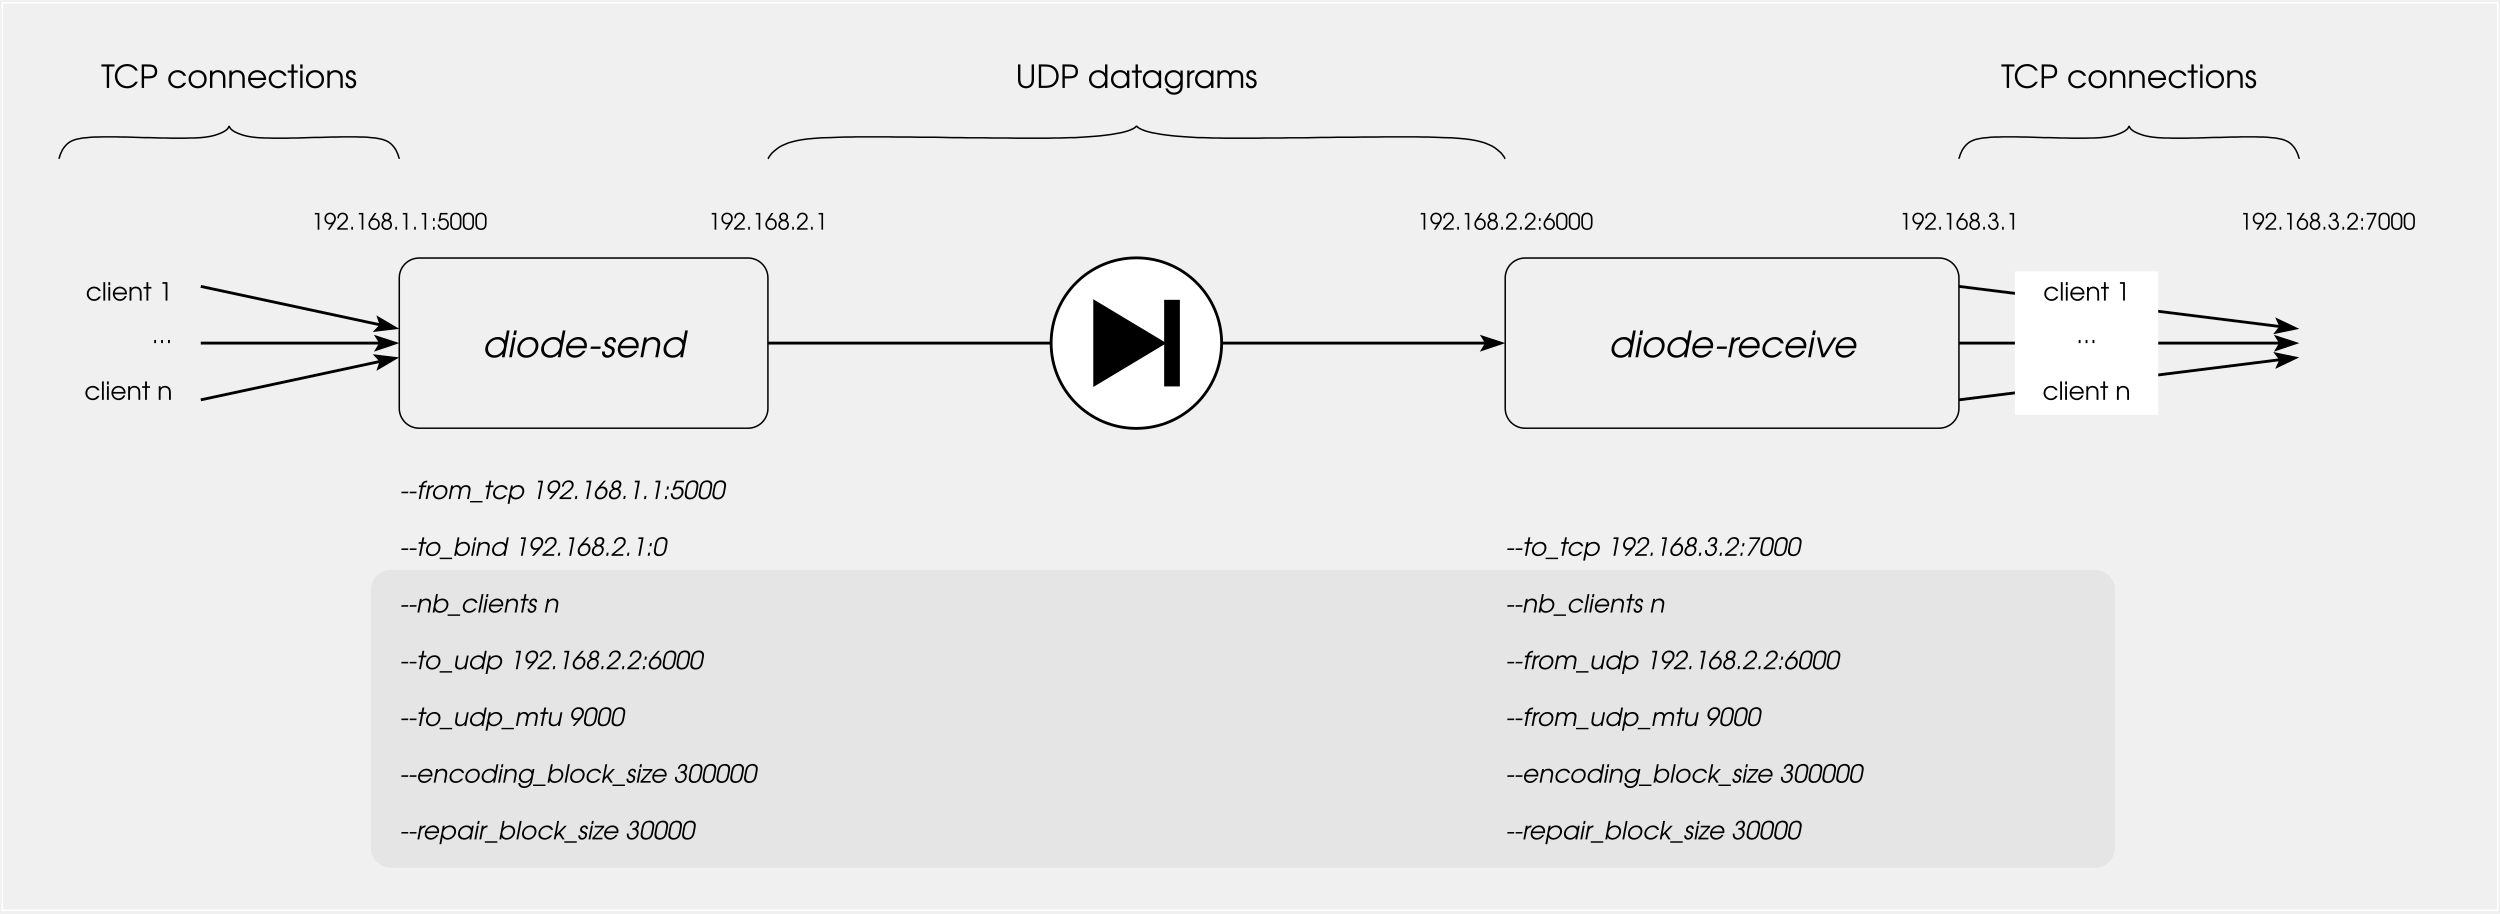
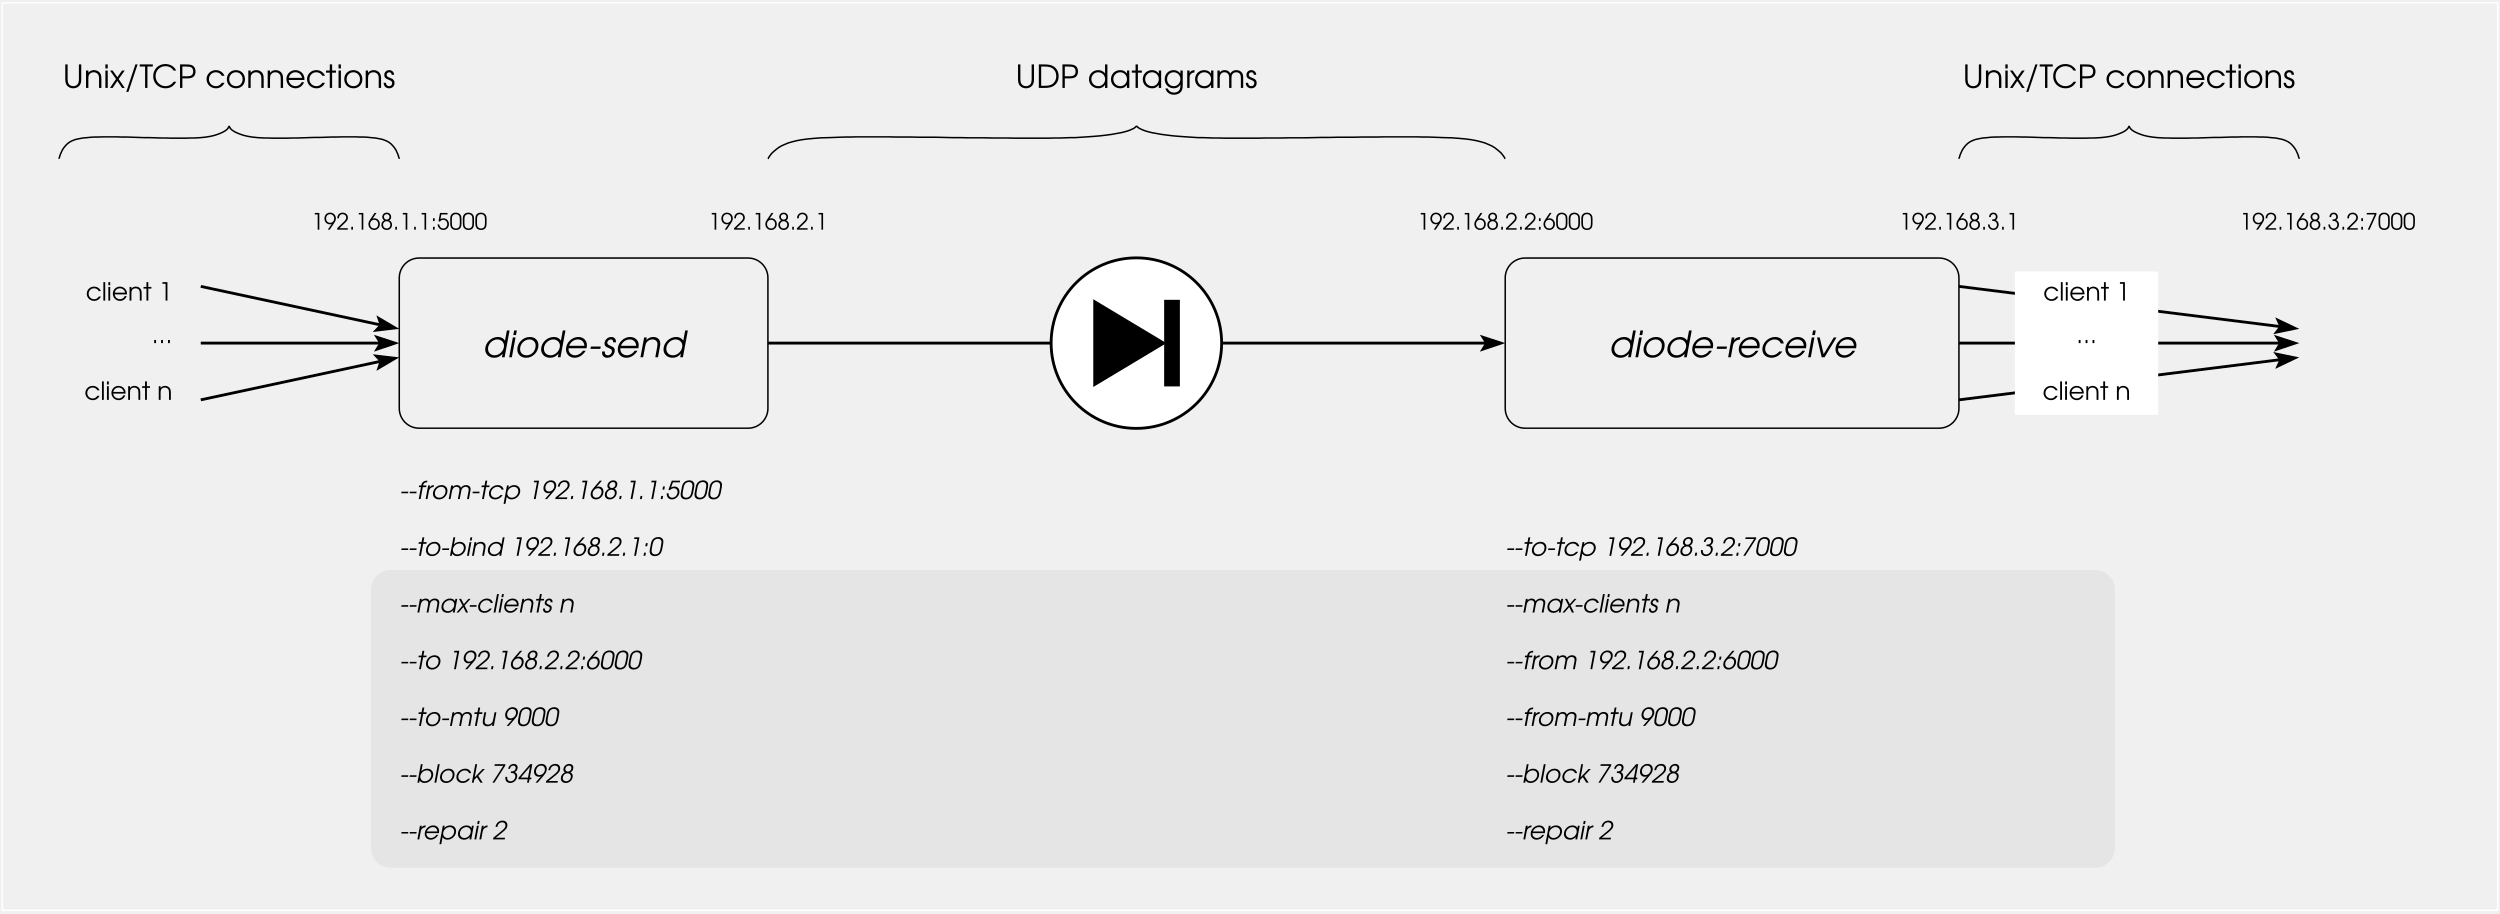
<svg xmlns="http://www.w3.org/2000/svg" width="794pt" height="290pt" viewBox="6588 1638 13224 4824">
  <g fill="none">
    <defs>
      <clipPath id="cp0">
        <path clip-rule="evenodd" d="M 6588,1638 H 19812 V 6462 H 6588 z   M 14425,3413 14448,3450 14425,3488 14561,3461 14561,3440z" />
      </clipPath>
    </defs>
    <polyline points=" 14550,3450 10650,3450" clip-path="url(#cp0)" stroke="#000000" stroke-width="15px" />
    <polygon points=" 14425,3488 14538,3450 14425,3413 14448,3450 14425,3488" stroke="#000000" stroke-width="8px" stroke-miterlimit="8" fill="#000000" />
    <rect x="8550" y="4650" width="9225" height="1575" rx="105" fill="#e5e5e5" />
    <circle cx="12599" cy="3450" r="451" fill="#ffffff" stroke="#000000" stroke-width="15px" />
    <defs>
      <clipPath id="cp1">
        <path clip-rule="evenodd" d="M 6588,1638 H 19812 V 6462 H 6588 z   M 8575,3413 8598,3450 8575,3488 8711,3461 8711,3440z" />
      </clipPath>
    </defs>
    <polyline points=" 8700,3450 7650,3450" clip-path="url(#cp1)" stroke="#000000" stroke-width="15px" />
    <polygon points=" 8575,3488 8688,3450 8575,3413 8598,3450 8575,3488" stroke="#000000" stroke-width="8px" stroke-miterlimit="8" fill="#000000" />
    <defs>
      <clipPath id="cp2">
        <path clip-rule="evenodd" d="M 6588,1638 H 19812 V 6462 H 6588 z   M 8586,3312 8600,3354 8570,3386 8708,3387 8712,3367z" />
      </clipPath>
    </defs>
    <polyline points=" 8700,3375 7650,3150" clip-path="url(#cp2)" stroke="#000000" stroke-width="15px" />
    <polygon points=" 8570,3386 8688,3372 8586,3312 8600,3354 8570,3386" stroke="#000000" stroke-width="8px" stroke-miterlimit="8" fill="#000000" />
    <defs>
      <clipPath id="cp3">
        <path clip-rule="evenodd" d="M 6588,1638 H 19812 V 6462 H 6588 z   M 8570,3514 8600,3546 8586,3588 8712,3533 8708,3513z" />
      </clipPath>
    </defs>
    <polyline points=" 8700,3525 7650,3750" clip-path="url(#cp3)" stroke="#000000" stroke-width="15px" />
    <polygon points=" 8586,3588 8688,3528 8570,3514 8600,3546 8586,3588" stroke="#000000" stroke-width="8px" stroke-miterlimit="8" fill="#000000" />
    <defs>
      <clipPath id="cp4">
        <path clip-rule="evenodd" d="M 6588,1638 H 19812 V 6462 H 6588 z   M 18631,3322 18649,3362 18622,3397 18759,3387 18762,3366z" />
      </clipPath>
    </defs>
    <polyline points=" 18750,3375 16950,3150" clip-path="url(#cp4)" stroke="#000000" stroke-width="15px" />
    <polygon points=" 18622,3397 18738,3373 18631,3322 18649,3362 18622,3397" stroke="#000000" stroke-width="8px" stroke-miterlimit="8" fill="#000000" />
    <defs>
      <clipPath id="cp5">
        <path clip-rule="evenodd" d="M 6588,1638 H 19812 V 6462 H 6588 z   M 18625,3413 18648,3450 18625,3488 18761,3461 18761,3440z" />
      </clipPath>
    </defs>
    <polyline points=" 18750,3450 16950,3450" clip-path="url(#cp5)" stroke="#000000" stroke-width="15px" />
    <polygon points=" 18625,3488 18738,3450 18625,3413 18648,3450 18625,3488" stroke="#000000" stroke-width="8px" stroke-miterlimit="8" fill="#000000" />
    <rect x="14550" y="3000" width="2400" height="900" rx="105" stroke="#000000" stroke-width="8px" />
    <rect x="8700" y="3000" width="1950" height="900" rx="105" stroke="#000000" stroke-width="8px" />
    <defs>
      <clipPath id="cp6">
        <path clip-rule="evenodd" d="M 6588,1638 H 19812 V 6462 H 6588 z   M 18622,3503 18649,3538 18631,3578 18762,3534 18759,3513z" />
      </clipPath>
    </defs>
    <polyline points=" 18750,3525 16950,3750" clip-path="url(#cp6)" stroke="#000000" stroke-width="15px" />
    <polygon points=" 18631,3578 18738,3527 18622,3503 18649,3538 18631,3578" stroke="#000000" stroke-width="8px" stroke-miterlimit="8" fill="#000000" />
    <rect x="6600" y="1650" width="13200" height="4800" stroke="#ffffff" stroke-width="8px" />
    <polyline points=" 16950,2475 16950,2473 16952,2469 16954,2462 16957,2452 16962,2441 16968,2428  16976,2416 16985,2405 16995,2395 17007,2386 17021,2379 17037,2373 17055,2369  17076,2365 17100,2363 17118,2361 17137,2360 17158,2360 17180,2359 17204,2359  17229,2359 17255,2359 17283,2360 17311,2360 17340,2361 17370,2362 17400,2363  17430,2363 17460,2364 17489,2365 17517,2365 17545,2366 17571,2366 17596,2366  17620,2366 17642,2365 17663,2365 17682,2364 17700,2363 17728,2360 17752,2356  17773,2351 17791,2345 17806,2339 17819,2333 17829,2327 17837,2321 17843,2315  17846,2310 17848,2306 17850,2303 17850,2301 17850,2300 17850,2301 17850,2303  17852,2306 17854,2310 17857,2315 17863,2321 17871,2327 17881,2333 17894,2339  17909,2345 17927,2351 17948,2356 17972,2360 18000,2363 18018,2364 18037,2365  18058,2365 18080,2366 18104,2366 18129,2366 18155,2366 18183,2365 18211,2365  18240,2364 18270,2363 18300,2362 18330,2362 18360,2361 18389,2360 18417,2360  18445,2359 18471,2359 18496,2359 18520,2359 18542,2360 18563,2360 18582,2361  18600,2363 18624,2365 18645,2369 18663,2373 18679,2379 18693,2386 18705,2395  18715,2405 18724,2416 18732,2428 18738,2441 18743,2452 18746,2462 18748,2469  18750,2473 18750,2475" stroke="#000000" stroke-width="8px" stroke-linejoin="bevel" />
    <polyline points=" 6900,2475 6900,2473 6902,2469 6904,2462 6907,2452 6912,2441 6918,2428 6926,2416  6935,2405 6945,2395 6957,2386 6971,2379 6987,2373 7005,2369 7026,2365 7050,2363  7068,2361 7087,2360 7108,2360 7130,2359 7154,2359 7179,2359 7205,2359 7233,2360  7261,2360 7290,2361 7320,2362 7350,2363 7380,2363 7410,2364 7439,2365 7467,2365  7495,2366 7521,2366 7546,2366 7570,2366 7592,2365 7613,2365 7632,2364 7650,2363  7678,2360 7702,2356 7723,2351 7741,2345 7756,2339 7769,2333 7779,2327 7787,2321  7793,2315 7796,2310 7798,2306 7800,2303 7800,2301 7800,2300 7800,2301 7800,2303  7802,2306 7804,2310 7807,2315 7813,2321 7821,2327 7831,2333 7844,2339 7859,2345  7877,2351 7898,2356 7922,2360 7950,2363 7968,2364 7987,2365 8008,2365 8030,2366  8054,2366 8079,2366 8105,2366 8133,2365 8161,2365 8190,2364 8220,2363 8250,2362  8280,2362 8310,2361 8339,2360 8367,2360 8395,2359 8421,2359 8446,2359 8470,2359  8492,2360 8513,2360 8532,2361 8550,2363 8574,2365 8595,2369 8613,2373 8629,2379  8643,2386 8655,2395 8665,2405 8674,2416 8682,2428 8688,2441 8693,2452 8696,2462  8698,2469 8700,2473 8700,2475" stroke="#000000" stroke-width="8px" stroke-linejoin="bevel" />
    <polyline points=" 10650,2475 10651,2474 10652,2472 10654,2468 10658,2462 10664,2454 10671,2445  10681,2436 10693,2426 10706,2416 10721,2407 10739,2399 10758,2391 10779,2385  10803,2379 10830,2374 10860,2370 10894,2367 10933,2364 10975,2363 11001,2362  11027,2361 11056,2360 11085,2360 11116,2359 11149,2359 11183,2359 11218,2359  11255,2359 11292,2359 11331,2360 11371,2360 11412,2360 11454,2361 11496,2361  11539,2361 11582,2362 11625,2363 11668,2363 11711,2364 11754,2364 11796,2364  11838,2365 11879,2365 11919,2365 11958,2366 11995,2366 12032,2366 12067,2366  12101,2366 12134,2366 12165,2365 12194,2365 12223,2364 12249,2363 12275,2363  12322,2360 12365,2357 12403,2354 12437,2350 12468,2346 12495,2341 12518,2337  12538,2332 12555,2327 12568,2322 12579,2317 12587,2313 12592,2309 12596,2306  12598,2303 12600,2302 12600,2300 12600,2302 12602,2303 12604,2306 12608,2309  12613,2313 12621,2317 12632,2322 12645,2327 12662,2332 12682,2337 12705,2341  12732,2346 12763,2350 12797,2354 12835,2357 12878,2360 12925,2363 12951,2363  12977,2364 13006,2365 13035,2365 13066,2366 13099,2366 13133,2366 13168,2366  13205,2366 13242,2366 13281,2365 13321,2365 13362,2365 13404,2364 13446,2364  13489,2364 13532,2363 13575,2362 13618,2362 13661,2361 13704,2361 13746,2361  13788,2360 13829,2360 13869,2360 13908,2359 13945,2359 13982,2359 14017,2359  14051,2359 14084,2359 14115,2360 14144,2360 14173,2361 14199,2362 14225,2363  14267,2364 14306,2367 14340,2370 14370,2374 14397,2379 14421,2385 14442,2391  14461,2399 14479,2407 14494,2416 14507,2426 14519,2436 14529,2445 14536,2454  14542,2462 14546,2468 14548,2472 14549,2474 14550,2475" stroke="#000000" stroke-width="8px" stroke-linejoin="bevel" />
    <text xml:space="preserve" x="9675" y="3525" fill="#000000" font-family="AvantGarde" font-style="italic" font-weight="normal" font-size="192" text-anchor="middle">diode-send</text>
    <text xml:space="preserve" x="7500" y="3225" fill="#000000" font-family="AvantGarde" font-style="normal" font-weight="normal" font-size="132" text-anchor="end">client 1</text>
-     <text xml:space="preserve" x="7800" y="2100" fill="#000000" font-family="AvantGarde" font-style="normal" font-weight="normal" font-size="168" text-anchor="middle">TCP connections</text>
+     <text xml:space="preserve" x="7800" y="2100" fill="#000000" font-family="AvantGarde" font-style="normal" font-weight="normal" font-size="168" text-anchor="middle">Unix/TCP connections</text>
    <text xml:space="preserve" x="7500" y="3450" fill="#000000" font-family="AvantGarde" font-style="normal" font-weight="normal" font-size="132" text-anchor="end">...</text>
    <text xml:space="preserve" x="12600" y="2100" fill="#000000" font-family="AvantGarde" font-style="normal" font-weight="normal" font-size="168" text-anchor="middle">UDP datagrams</text>
    <text xml:space="preserve" x="15750" y="3525" fill="#000000" font-family="AvantGarde" font-style="italic" font-weight="normal" font-size="192" text-anchor="middle">diode-receive</text>
    <text xml:space="preserve" x="16950" y="2850" fill="#000000" font-family="AvantGarde" font-style="normal" font-weight="normal" font-size="120" text-anchor="middle">192.168.3.1</text>
    <text xml:space="preserve" x="18900" y="2850" fill="#000000" font-family="AvantGarde" font-style="normal" font-weight="normal" font-size="120" text-anchor="middle">192.168.3.2:7000</text>
    <text xml:space="preserve" x="14550" y="2850" fill="#000000" font-family="AvantGarde" font-style="normal" font-weight="normal" font-size="120" text-anchor="middle">192.168.2.2:6000</text>
-     <text xml:space="preserve" x="8700" y="4275" fill="#000000" font-family="AvantGarde" font-style="italic" font-weight="normal" font-size="132" text-anchor="start">--from_tcp 192.168.1.1:5000</text>
+     <text xml:space="preserve" x="8700" y="4275" fill="#000000" font-family="AvantGarde" font-style="italic" font-weight="normal" font-size="132" text-anchor="start">--from-tcp 192.168.1.1:5000</text>
    <text xml:space="preserve" x="7500" y="3750" fill="#000000" font-family="AvantGarde" font-style="normal" font-weight="normal" font-size="132" text-anchor="end">client n</text>
    <text xml:space="preserve" x="10650" y="2850" fill="#000000" font-family="AvantGarde" font-style="normal" font-weight="normal" font-size="120" text-anchor="middle">192.168.2.1</text>
    <text xml:space="preserve" x="8700" y="2850" fill="#000000" font-family="AvantGarde" font-style="normal" font-weight="normal" font-size="120" text-anchor="middle">192.168.1.1:5000</text>
-     <text xml:space="preserve" x="17850" y="2100" fill="#000000" font-family="AvantGarde" font-style="normal" font-weight="normal" font-size="168" text-anchor="middle">TCP connections</text>
-     <text xml:space="preserve" x="14550" y="6075" fill="#000000" font-family="AvantGarde" font-style="italic" font-weight="normal" font-size="132" text-anchor="start">--repair_block_size 30000</text>
-     <text xml:space="preserve" x="14550" y="5775" fill="#000000" font-family="AvantGarde" font-style="italic" font-weight="normal" font-size="132" text-anchor="start">--encoding_block_size 300000</text>
-     <text xml:space="preserve" x="14550" y="5475" fill="#000000" font-family="AvantGarde" font-style="italic" font-weight="normal" font-size="132" text-anchor="start">--from_udp_mtu 9000</text>
-     <text xml:space="preserve" x="14550" y="5175" fill="#000000" font-family="AvantGarde" font-style="italic" font-weight="normal" font-size="132" text-anchor="start">--from_udp 192.168.2.2:6000</text>
-     <text xml:space="preserve" x="8700" y="5775" fill="#000000" font-family="AvantGarde" font-style="italic" font-weight="normal" font-size="132" text-anchor="start">--encoding_block_size 300000</text>
-     <text xml:space="preserve" x="8700" y="6075" fill="#000000" font-family="AvantGarde" font-style="italic" font-weight="normal" font-size="132" text-anchor="start">--repair_block_size 30000</text>
-     <text xml:space="preserve" x="8700" y="5475" fill="#000000" font-family="AvantGarde" font-style="italic" font-weight="normal" font-size="132" text-anchor="start">--to_udp_mtu 9000</text>
-     <text xml:space="preserve" x="8700" y="5175" fill="#000000" font-family="AvantGarde" font-style="italic" font-weight="normal" font-size="132" text-anchor="start">--to_udp 192.168.2.2:6000</text>
-     <text xml:space="preserve" x="8700" y="4575" fill="#000000" font-family="AvantGarde" font-style="italic" font-weight="normal" font-size="132" text-anchor="start">--to_bind 192.168.2.1:0</text>
-     <text xml:space="preserve" x="14550" y="4575" fill="#000000" font-family="AvantGarde" font-style="italic" font-weight="normal" font-size="132" text-anchor="start">--to_tcp 192.168.3.2:7000</text>
-     <text xml:space="preserve" x="14550" y="4875" fill="#000000" font-family="AvantGarde" font-style="italic" font-weight="normal" font-size="132" text-anchor="start">--nb_clients n</text>
-     <text xml:space="preserve" x="8700" y="4875" fill="#000000" font-family="AvantGarde" font-style="italic" font-weight="normal" font-size="132" text-anchor="start">--nb_clients n</text>
+     <text xml:space="preserve" x="17850" y="2100" fill="#000000" font-family="AvantGarde" font-style="normal" font-weight="normal" font-size="168" text-anchor="middle">Unix/TCP connections</text>
+     <text xml:space="preserve" x="14550" y="6075" fill="#000000" font-family="AvantGarde" font-style="italic" font-weight="normal" font-size="132" text-anchor="start">--repair 2</text>
+     <text xml:space="preserve" x="14550" y="5775" fill="#000000" font-family="AvantGarde" font-style="italic" font-weight="normal" font-size="132" text-anchor="start">--block 734928</text>
+     <text xml:space="preserve" x="14550" y="5475" fill="#000000" font-family="AvantGarde" font-style="italic" font-weight="normal" font-size="132" text-anchor="start">--from-mtu 9000</text>
+     <text xml:space="preserve" x="14550" y="5175" fill="#000000" font-family="AvantGarde" font-style="italic" font-weight="normal" font-size="132" text-anchor="start">--from 192.168.2.2:6000</text>
+     <text xml:space="preserve" x="8700" y="5775" fill="#000000" font-family="AvantGarde" font-style="italic" font-weight="normal" font-size="132" text-anchor="start">--block 734928</text>
+     <text xml:space="preserve" x="8700" y="6075" fill="#000000" font-family="AvantGarde" font-style="italic" font-weight="normal" font-size="132" text-anchor="start">--repair 2</text>
+     <text xml:space="preserve" x="8700" y="5475" fill="#000000" font-family="AvantGarde" font-style="italic" font-weight="normal" font-size="132" text-anchor="start">--to-mtu 9000</text>
+     <text xml:space="preserve" x="8700" y="5175" fill="#000000" font-family="AvantGarde" font-style="italic" font-weight="normal" font-size="132" text-anchor="start">--to 192.168.2.2:6000</text>
+     <text xml:space="preserve" x="8700" y="4575" fill="#000000" font-family="AvantGarde" font-style="italic" font-weight="normal" font-size="132" text-anchor="start">--to-bind 192.168.2.1:0</text>
+     <text xml:space="preserve" x="14550" y="4575" fill="#000000" font-family="AvantGarde" font-style="italic" font-weight="normal" font-size="132" text-anchor="start">--to-tcp 192.168.3.2:7000</text>
+     <text xml:space="preserve" x="14550" y="4875" fill="#000000" font-family="AvantGarde" font-style="italic" font-weight="normal" font-size="132" text-anchor="start">--max-clients n</text>
+     <text xml:space="preserve" x="8700" y="4875" fill="#000000" font-family="AvantGarde" font-style="italic" font-weight="normal" font-size="132" text-anchor="start">--max-clients n</text>
    <rect x="17250" y="3075" width="750" height="750" fill="#ffffff" stroke="#ffffff" stroke-width="8px" />
    <polygon points=" 12375,3225 12750,3450 12375,3675" fill="#000000" stroke="#000000" stroke-width="8px" />
    <rect x="12750" y="3225" width="75" height="450" fill="#000000" stroke="#000000" stroke-width="8px" />
    <text xml:space="preserve" x="17625" y="3450" fill="#000000" font-family="AvantGarde" font-style="normal" font-weight="normal" font-size="132" text-anchor="middle">...</text>
    <text xml:space="preserve" x="17625" y="3225" fill="#000000" font-family="AvantGarde" font-style="normal" font-weight="normal" font-size="132" text-anchor="middle">client 1</text>
    <text xml:space="preserve" x="17625" y="3750" fill="#000000" font-family="AvantGarde" font-style="normal" font-weight="normal" font-size="132" text-anchor="middle">client n</text>
  </g>
</svg>
